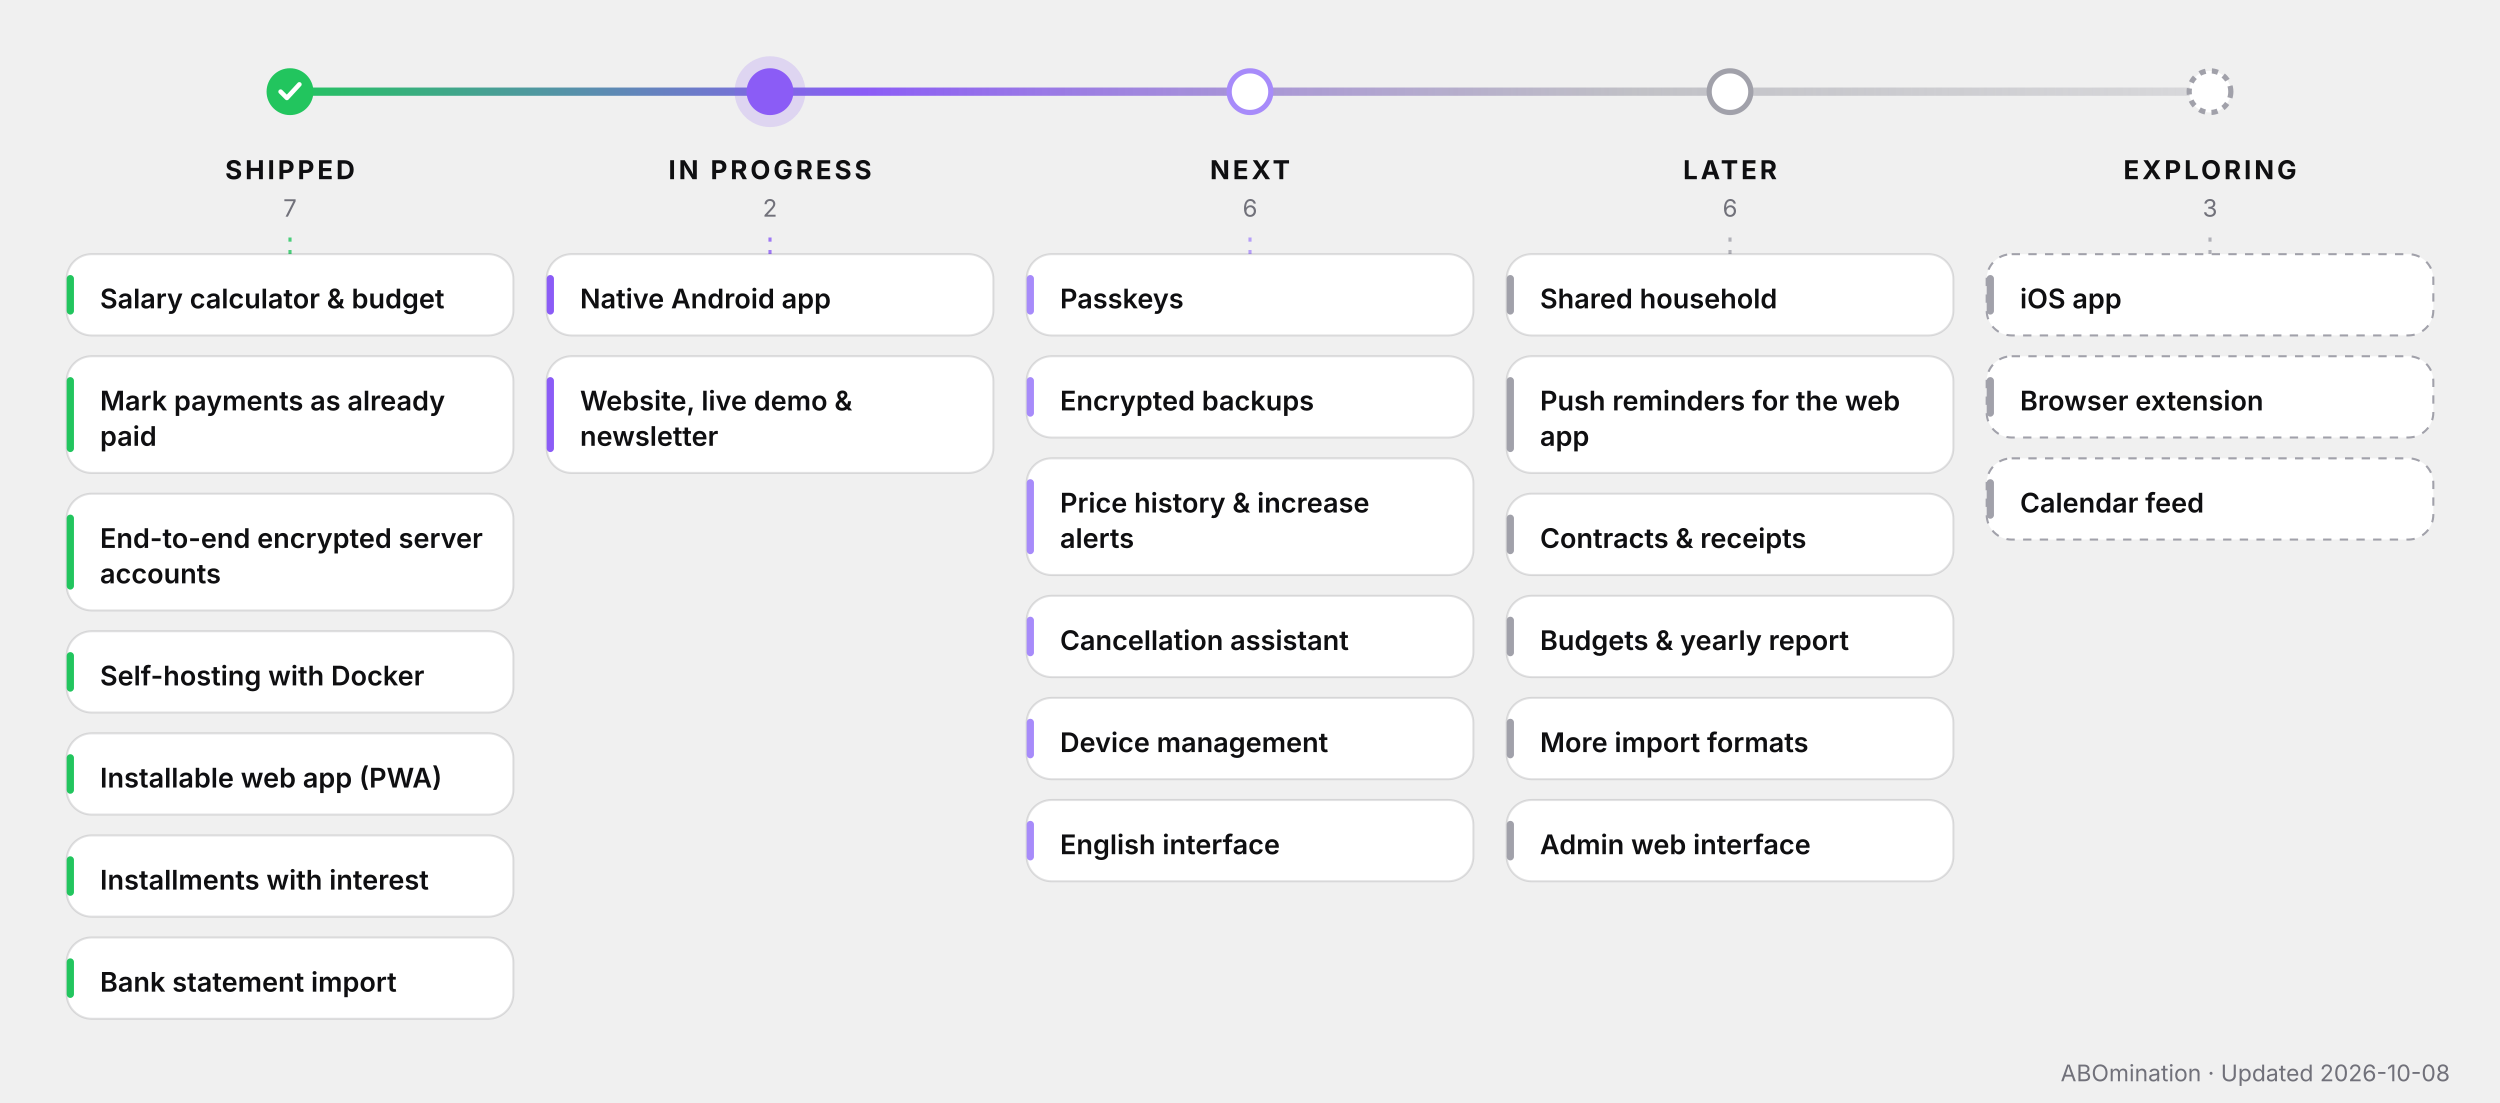
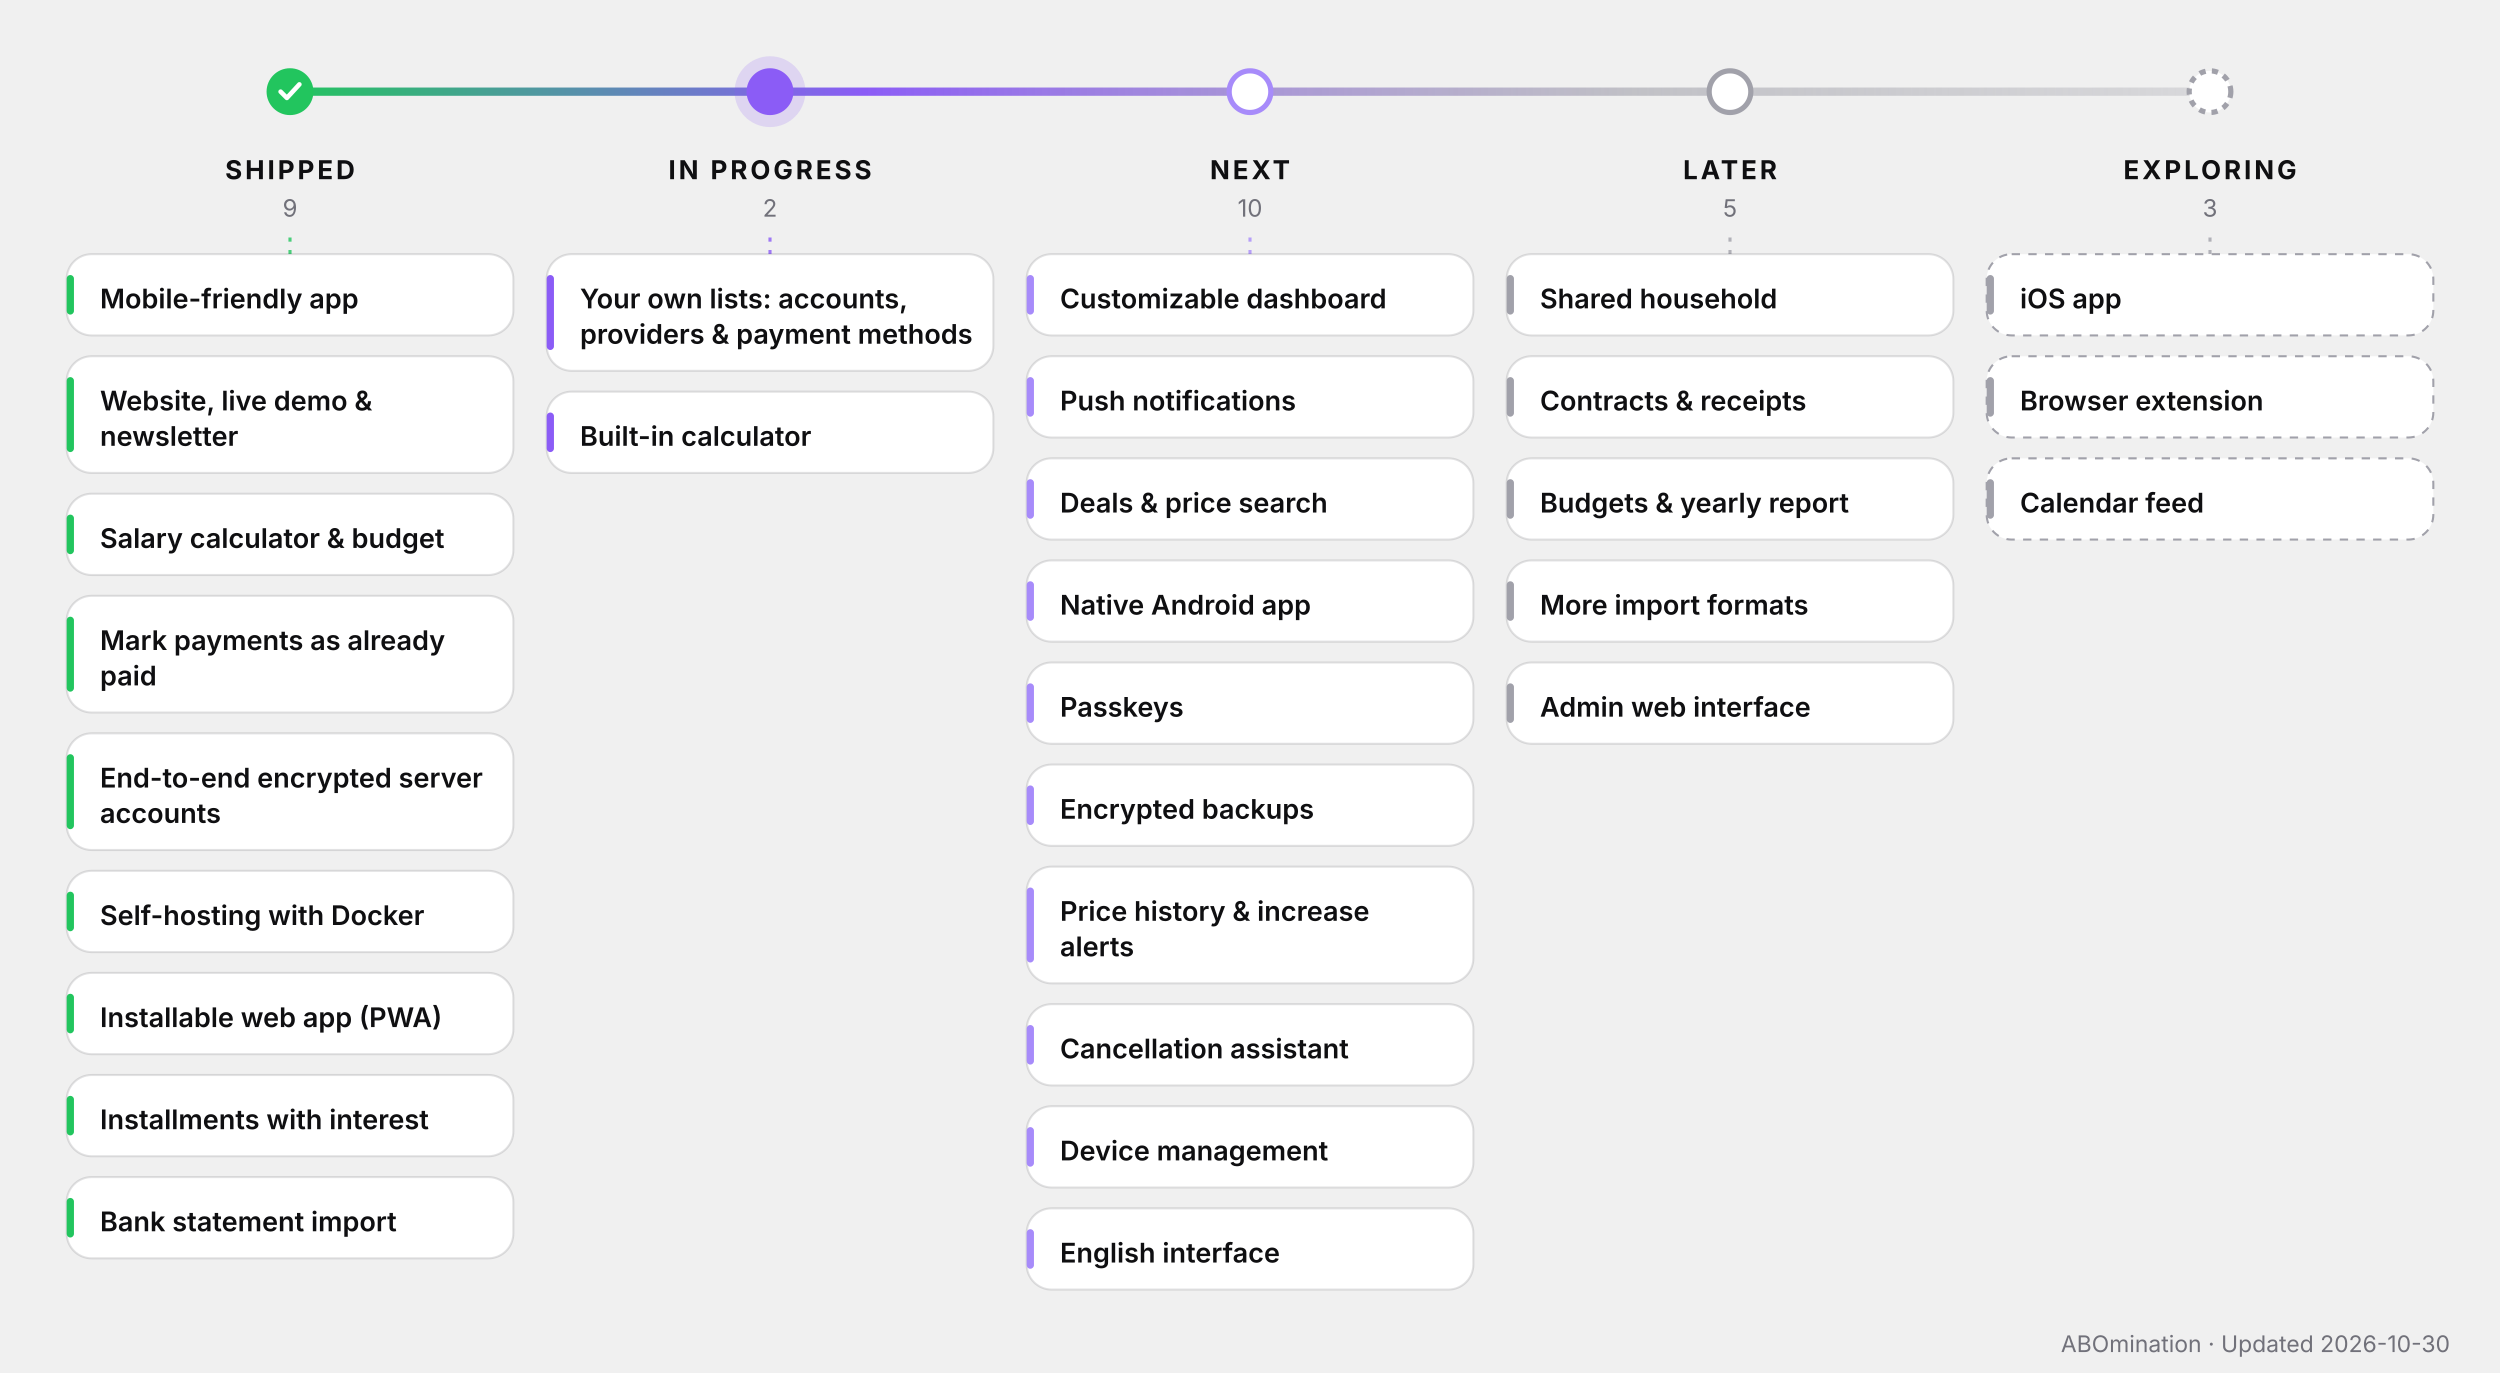
- <svg xmlns="http://www.w3.org/2000/svg" width="1200" height="529" viewBox="0 0 1200 529" role="img" aria-label="Roadmap overview">
+ <svg xmlns="http://www.w3.org/2000/svg" width="1200" height="659" viewBox="0 0 1200 659" role="img" aria-label="Roadmap overview">
  <defs>
    <linearGradient id="track" x1="0" x2="1">
      <stop offset="0" stop-color="#22c55e" />
      <stop offset="0.3" stop-color="#8b5cf6" />
      <stop offset="0.7" stop-color="#a1a1aa" stop-opacity="0.6" />
      <stop offset="1" stop-color="#a1a1aa" stop-opacity="0.3" />
    </linearGradient>
  </defs>
  <rect x="139.2" y="42" width="921.6" height="4" rx="2" fill="url(#track)" />
  <circle cx="139.2" cy="44" r="10" fill="#22c55e" stroke="#22c55e" stroke-width="2.5" />
  <path d="M134.7 44 l3 3 l6 -6.5" fill="none" stroke="#fff" stroke-width="2.2" stroke-linecap="round" stroke-linejoin="round" />
  <text x="139.2" y="86" text-anchor="middle" font-family="Inter, 'Segoe UI', system-ui, -apple-system, Helvetica, Arial, sans-serif" font-size="12.5" font-weight="700" letter-spacing="1.4" fill="#0f0f11">SHIPPED</text>
-   <text x="139.2" y="104" text-anchor="middle" font-family="Inter, 'Segoe UI', system-ui, -apple-system, Helvetica, Arial, sans-serif" font-size="11.5" fill="#71717a">7</text>
+   <text x="139.2" y="104" text-anchor="middle" font-family="Inter, 'Segoe UI', system-ui, -apple-system, Helvetica, Arial, sans-serif" font-size="11.5" fill="#71717a">9</text>
  <line x1="139.2" y1="114" x2="139.2" y2="122" stroke="#22c55e" stroke-width="1.5" stroke-dasharray="2 4" stroke-opacity="0.8" />
  <g>
    <rect x="32" y="122" width="214.4" height="39" rx="12" fill="#ffffff" stroke="rgba(15,15,17,0.12)" />
    <rect x="32" y="132" width="3.5" height="19" rx="1.75" fill="#22c55e" />
-     <text x="48" y="148" font-family="Inter, 'Segoe UI', system-ui, -apple-system, Helvetica, Arial, sans-serif" font-size="13" font-weight="600" fill="#0f0f11">Salary calculator &amp; budget</text>
+     <text x="48" y="148" font-family="Inter, 'Segoe UI', system-ui, -apple-system, Helvetica, Arial, sans-serif" font-size="13" font-weight="600" fill="#0f0f11">Mobile-friendly app</text>
  </g>
  <g>
    <rect x="32" y="171" width="214.4" height="56" rx="12" fill="#ffffff" stroke="rgba(15,15,17,0.12)" />
    <rect x="32" y="181" width="3.5" height="36" rx="1.75" fill="#22c55e" />
-     <text x="48" y="197" font-family="Inter, 'Segoe UI', system-ui, -apple-system, Helvetica, Arial, sans-serif" font-size="13" font-weight="600" fill="#0f0f11">Mark payments as already</text>
-     <text x="48" y="214" font-family="Inter, 'Segoe UI', system-ui, -apple-system, Helvetica, Arial, sans-serif" font-size="13" font-weight="600" fill="#0f0f11">paid</text>
+     <text x="48" y="197" font-family="Inter, 'Segoe UI', system-ui, -apple-system, Helvetica, Arial, sans-serif" font-size="13" font-weight="600" fill="#0f0f11">Website, live demo &amp;</text>
+     <text x="48" y="214" font-family="Inter, 'Segoe UI', system-ui, -apple-system, Helvetica, Arial, sans-serif" font-size="13" font-weight="600" fill="#0f0f11">newsletter</text>
  </g>
  <g>
-     <rect x="32" y="237" width="214.4" height="56" rx="12" fill="#ffffff" stroke="rgba(15,15,17,0.12)" />
-     <rect x="32" y="247" width="3.5" height="36" rx="1.75" fill="#22c55e" />
-     <text x="48" y="263" font-family="Inter, 'Segoe UI', system-ui, -apple-system, Helvetica, Arial, sans-serif" font-size="13" font-weight="600" fill="#0f0f11">End-to-end encrypted server</text>
-     <text x="48" y="280" font-family="Inter, 'Segoe UI', system-ui, -apple-system, Helvetica, Arial, sans-serif" font-size="13" font-weight="600" fill="#0f0f11">accounts</text>
+     <rect x="32" y="237" width="214.4" height="39" rx="12" fill="#ffffff" stroke="rgba(15,15,17,0.12)" />
+     <rect x="32" y="247" width="3.5" height="19" rx="1.75" fill="#22c55e" />
+     <text x="48" y="263" font-family="Inter, 'Segoe UI', system-ui, -apple-system, Helvetica, Arial, sans-serif" font-size="13" font-weight="600" fill="#0f0f11">Salary calculator &amp; budget</text>
  </g>
  <g>
-     <rect x="32" y="303" width="214.4" height="39" rx="12" fill="#ffffff" stroke="rgba(15,15,17,0.12)" />
-     <rect x="32" y="313" width="3.5" height="19" rx="1.75" fill="#22c55e" />
-     <text x="48" y="329" font-family="Inter, 'Segoe UI', system-ui, -apple-system, Helvetica, Arial, sans-serif" font-size="13" font-weight="600" fill="#0f0f11">Self-hosting with Docker</text>
+     <rect x="32" y="286" width="214.4" height="56" rx="12" fill="#ffffff" stroke="rgba(15,15,17,0.12)" />
+     <rect x="32" y="296" width="3.5" height="36" rx="1.75" fill="#22c55e" />
+     <text x="48" y="312" font-family="Inter, 'Segoe UI', system-ui, -apple-system, Helvetica, Arial, sans-serif" font-size="13" font-weight="600" fill="#0f0f11">Mark payments as already</text>
+     <text x="48" y="329" font-family="Inter, 'Segoe UI', system-ui, -apple-system, Helvetica, Arial, sans-serif" font-size="13" font-weight="600" fill="#0f0f11">paid</text>
  </g>
  <g>
-     <rect x="32" y="352" width="214.4" height="39" rx="12" fill="#ffffff" stroke="rgba(15,15,17,0.12)" />
-     <rect x="32" y="362" width="3.5" height="19" rx="1.75" fill="#22c55e" />
-     <text x="48" y="378" font-family="Inter, 'Segoe UI', system-ui, -apple-system, Helvetica, Arial, sans-serif" font-size="13" font-weight="600" fill="#0f0f11">Installable web app (PWA)</text>
+     <rect x="32" y="352" width="214.4" height="56" rx="12" fill="#ffffff" stroke="rgba(15,15,17,0.12)" />
+     <rect x="32" y="362" width="3.5" height="36" rx="1.75" fill="#22c55e" />
+     <text x="48" y="378" font-family="Inter, 'Segoe UI', system-ui, -apple-system, Helvetica, Arial, sans-serif" font-size="13" font-weight="600" fill="#0f0f11">End-to-end encrypted server</text>
+     <text x="48" y="395" font-family="Inter, 'Segoe UI', system-ui, -apple-system, Helvetica, Arial, sans-serif" font-size="13" font-weight="600" fill="#0f0f11">accounts</text>
  </g>
  <g>
-     <rect x="32" y="401" width="214.4" height="39" rx="12" fill="#ffffff" stroke="rgba(15,15,17,0.12)" />
-     <rect x="32" y="411" width="3.5" height="19" rx="1.75" fill="#22c55e" />
-     <text x="48" y="427" font-family="Inter, 'Segoe UI', system-ui, -apple-system, Helvetica, Arial, sans-serif" font-size="13" font-weight="600" fill="#0f0f11">Installments with interest</text>
+     <rect x="32" y="418" width="214.4" height="39" rx="12" fill="#ffffff" stroke="rgba(15,15,17,0.12)" />
+     <rect x="32" y="428" width="3.5" height="19" rx="1.75" fill="#22c55e" />
+     <text x="48" y="444" font-family="Inter, 'Segoe UI', system-ui, -apple-system, Helvetica, Arial, sans-serif" font-size="13" font-weight="600" fill="#0f0f11">Self-hosting with Docker</text>
  </g>
  <g>
-     <rect x="32" y="450" width="214.4" height="39" rx="12" fill="#ffffff" stroke="rgba(15,15,17,0.12)" />
-     <rect x="32" y="460" width="3.5" height="19" rx="1.75" fill="#22c55e" />
-     <text x="48" y="476" font-family="Inter, 'Segoe UI', system-ui, -apple-system, Helvetica, Arial, sans-serif" font-size="13" font-weight="600" fill="#0f0f11">Bank statement import</text>
+     <rect x="32" y="467" width="214.4" height="39" rx="12" fill="#ffffff" stroke="rgba(15,15,17,0.12)" />
+     <rect x="32" y="477" width="3.5" height="19" rx="1.75" fill="#22c55e" />
+     <text x="48" y="493" font-family="Inter, 'Segoe UI', system-ui, -apple-system, Helvetica, Arial, sans-serif" font-size="13" font-weight="600" fill="#0f0f11">Installable web app (PWA)</text>
+   </g>
+   <g>
+     <rect x="32" y="516" width="214.4" height="39" rx="12" fill="#ffffff" stroke="rgba(15,15,17,0.12)" />
+     <rect x="32" y="526" width="3.5" height="19" rx="1.75" fill="#22c55e" />
+     <text x="48" y="542" font-family="Inter, 'Segoe UI', system-ui, -apple-system, Helvetica, Arial, sans-serif" font-size="13" font-weight="600" fill="#0f0f11">Installments with interest</text>
+   </g>
+   <g>
+     <rect x="32" y="565" width="214.4" height="39" rx="12" fill="#ffffff" stroke="rgba(15,15,17,0.12)" />
+     <rect x="32" y="575" width="3.5" height="19" rx="1.75" fill="#22c55e" />
+     <text x="48" y="591" font-family="Inter, 'Segoe UI', system-ui, -apple-system, Helvetica, Arial, sans-serif" font-size="13" font-weight="600" fill="#0f0f11">Bank statement import</text>
  </g>
  <circle cx="369.6" cy="44" r="17" fill="#8b5cf6" fill-opacity="0.18" />
  <circle cx="369.6" cy="44" r="10" fill="#8b5cf6" stroke="#8b5cf6" stroke-width="2.5" />
  <text x="369.6" y="86" text-anchor="middle" font-family="Inter, 'Segoe UI', system-ui, -apple-system, Helvetica, Arial, sans-serif" font-size="12.5" font-weight="700" letter-spacing="1.4" fill="#0f0f11">IN PROGRESS</text>
  <text x="369.6" y="104" text-anchor="middle" font-family="Inter, 'Segoe UI', system-ui, -apple-system, Helvetica, Arial, sans-serif" font-size="11.5" fill="#71717a">2</text>
  <line x1="369.6" y1="114" x2="369.6" y2="122" stroke="#8b5cf6" stroke-width="1.5" stroke-dasharray="2 4" stroke-opacity="0.8" />
  <g>
-     <rect x="262.4" y="122" width="214.4" height="39" rx="12" fill="#ffffff" stroke="rgba(15,15,17,0.12)" />
-     <rect x="262.4" y="132" width="3.5" height="19" rx="1.75" fill="#8b5cf6" />
-     <text x="278.4" y="148" font-family="Inter, 'Segoe UI', system-ui, -apple-system, Helvetica, Arial, sans-serif" font-size="13" font-weight="600" fill="#0f0f11">Native Android app</text>
+     <rect x="262.4" y="122" width="214.4" height="56" rx="12" fill="#ffffff" stroke="rgba(15,15,17,0.12)" />
+     <rect x="262.4" y="132" width="3.5" height="36" rx="1.75" fill="#8b5cf6" />
+     <text x="278.4" y="148" font-family="Inter, 'Segoe UI', system-ui, -apple-system, Helvetica, Arial, sans-serif" font-size="13" font-weight="600" fill="#0f0f11">Your own lists: accounts,</text>
+     <text x="278.4" y="165" font-family="Inter, 'Segoe UI', system-ui, -apple-system, Helvetica, Arial, sans-serif" font-size="13" font-weight="600" fill="#0f0f11">providers &amp; payment methods</text>
  </g>
  <g>
-     <rect x="262.4" y="171" width="214.4" height="56" rx="12" fill="#ffffff" stroke="rgba(15,15,17,0.12)" />
-     <rect x="262.4" y="181" width="3.5" height="36" rx="1.75" fill="#8b5cf6" />
-     <text x="278.4" y="197" font-family="Inter, 'Segoe UI', system-ui, -apple-system, Helvetica, Arial, sans-serif" font-size="13" font-weight="600" fill="#0f0f11">Website, live demo &amp;</text>
-     <text x="278.4" y="214" font-family="Inter, 'Segoe UI', system-ui, -apple-system, Helvetica, Arial, sans-serif" font-size="13" font-weight="600" fill="#0f0f11">newsletter</text>
+     <rect x="262.4" y="188" width="214.4" height="39" rx="12" fill="#ffffff" stroke="rgba(15,15,17,0.12)" />
+     <rect x="262.4" y="198" width="3.5" height="19" rx="1.75" fill="#8b5cf6" />
+     <text x="278.4" y="214" font-family="Inter, 'Segoe UI', system-ui, -apple-system, Helvetica, Arial, sans-serif" font-size="13" font-weight="600" fill="#0f0f11">Built-in calculator</text>
  </g>
  <circle cx="600" cy="44" r="10" fill="#ffffff" stroke="#a78bfa" stroke-width="2.5" />
  <text x="600" y="86" text-anchor="middle" font-family="Inter, 'Segoe UI', system-ui, -apple-system, Helvetica, Arial, sans-serif" font-size="12.5" font-weight="700" letter-spacing="1.4" fill="#0f0f11">NEXT</text>
-   <text x="600" y="104" text-anchor="middle" font-family="Inter, 'Segoe UI', system-ui, -apple-system, Helvetica, Arial, sans-serif" font-size="11.5" fill="#71717a">6</text>
+   <text x="600" y="104" text-anchor="middle" font-family="Inter, 'Segoe UI', system-ui, -apple-system, Helvetica, Arial, sans-serif" font-size="11.5" fill="#71717a">10</text>
  <line x1="600" y1="114" x2="600" y2="122" stroke="#a78bfa" stroke-width="1.5" stroke-dasharray="2 4" stroke-opacity="0.8" />
  <g>
    <rect x="492.8" y="122" width="214.4" height="39" rx="12" fill="#ffffff" stroke="rgba(15,15,17,0.12)" />
    <rect x="492.8" y="132" width="3.5" height="19" rx="1.75" fill="#a78bfa" />
-     <text x="508.8" y="148" font-family="Inter, 'Segoe UI', system-ui, -apple-system, Helvetica, Arial, sans-serif" font-size="13" font-weight="600" fill="#0f0f11">Passkeys</text>
+     <text x="508.8" y="148" font-family="Inter, 'Segoe UI', system-ui, -apple-system, Helvetica, Arial, sans-serif" font-size="13" font-weight="600" fill="#0f0f11">Customizable dashboard</text>
  </g>
  <g>
    <rect x="492.8" y="171" width="214.4" height="39" rx="12" fill="#ffffff" stroke="rgba(15,15,17,0.12)" />
    <rect x="492.8" y="181" width="3.5" height="19" rx="1.75" fill="#a78bfa" />
-     <text x="508.8" y="197" font-family="Inter, 'Segoe UI', system-ui, -apple-system, Helvetica, Arial, sans-serif" font-size="13" font-weight="600" fill="#0f0f11">Encrypted backups</text>
+     <text x="508.8" y="197" font-family="Inter, 'Segoe UI', system-ui, -apple-system, Helvetica, Arial, sans-serif" font-size="13" font-weight="600" fill="#0f0f11">Push notifications</text>
  </g>
  <g>
-     <rect x="492.8" y="220" width="214.4" height="56" rx="12" fill="#ffffff" stroke="rgba(15,15,17,0.12)" />
-     <rect x="492.8" y="230" width="3.5" height="36" rx="1.75" fill="#a78bfa" />
-     <text x="508.8" y="246" font-family="Inter, 'Segoe UI', system-ui, -apple-system, Helvetica, Arial, sans-serif" font-size="13" font-weight="600" fill="#0f0f11">Price history &amp; increase</text>
-     <text x="508.8" y="263" font-family="Inter, 'Segoe UI', system-ui, -apple-system, Helvetica, Arial, sans-serif" font-size="13" font-weight="600" fill="#0f0f11">alerts</text>
+     <rect x="492.8" y="220" width="214.4" height="39" rx="12" fill="#ffffff" stroke="rgba(15,15,17,0.12)" />
+     <rect x="492.8" y="230" width="3.5" height="19" rx="1.75" fill="#a78bfa" />
+     <text x="508.8" y="246" font-family="Inter, 'Segoe UI', system-ui, -apple-system, Helvetica, Arial, sans-serif" font-size="13" font-weight="600" fill="#0f0f11">Deals &amp; price search</text>
  </g>
  <g>
-     <rect x="492.8" y="286" width="214.4" height="39" rx="12" fill="#ffffff" stroke="rgba(15,15,17,0.12)" />
-     <rect x="492.8" y="296" width="3.5" height="19" rx="1.75" fill="#a78bfa" />
-     <text x="508.8" y="312" font-family="Inter, 'Segoe UI', system-ui, -apple-system, Helvetica, Arial, sans-serif" font-size="13" font-weight="600" fill="#0f0f11">Cancellation assistant</text>
+     <rect x="492.8" y="269" width="214.4" height="39" rx="12" fill="#ffffff" stroke="rgba(15,15,17,0.12)" />
+     <rect x="492.8" y="279" width="3.5" height="19" rx="1.75" fill="#a78bfa" />
+     <text x="508.8" y="295" font-family="Inter, 'Segoe UI', system-ui, -apple-system, Helvetica, Arial, sans-serif" font-size="13" font-weight="600" fill="#0f0f11">Native Android app</text>
  </g>
  <g>
-     <rect x="492.8" y="335" width="214.4" height="39" rx="12" fill="#ffffff" stroke="rgba(15,15,17,0.12)" />
-     <rect x="492.8" y="345" width="3.5" height="19" rx="1.75" fill="#a78bfa" />
-     <text x="508.8" y="361" font-family="Inter, 'Segoe UI', system-ui, -apple-system, Helvetica, Arial, sans-serif" font-size="13" font-weight="600" fill="#0f0f11">Device management</text>
+     <rect x="492.8" y="318" width="214.4" height="39" rx="12" fill="#ffffff" stroke="rgba(15,15,17,0.12)" />
+     <rect x="492.8" y="328" width="3.5" height="19" rx="1.75" fill="#a78bfa" />
+     <text x="508.8" y="344" font-family="Inter, 'Segoe UI', system-ui, -apple-system, Helvetica, Arial, sans-serif" font-size="13" font-weight="600" fill="#0f0f11">Passkeys</text>
  </g>
  <g>
-     <rect x="492.8" y="384" width="214.4" height="39" rx="12" fill="#ffffff" stroke="rgba(15,15,17,0.12)" />
-     <rect x="492.8" y="394" width="3.5" height="19" rx="1.75" fill="#a78bfa" />
-     <text x="508.8" y="410" font-family="Inter, 'Segoe UI', system-ui, -apple-system, Helvetica, Arial, sans-serif" font-size="13" font-weight="600" fill="#0f0f11">English interface</text>
+     <rect x="492.8" y="367" width="214.4" height="39" rx="12" fill="#ffffff" stroke="rgba(15,15,17,0.12)" />
+     <rect x="492.8" y="377" width="3.5" height="19" rx="1.75" fill="#a78bfa" />
+     <text x="508.8" y="393" font-family="Inter, 'Segoe UI', system-ui, -apple-system, Helvetica, Arial, sans-serif" font-size="13" font-weight="600" fill="#0f0f11">Encrypted backups</text>
+   </g>
+   <g>
+     <rect x="492.8" y="416" width="214.4" height="56" rx="12" fill="#ffffff" stroke="rgba(15,15,17,0.12)" />
+     <rect x="492.8" y="426" width="3.5" height="36" rx="1.75" fill="#a78bfa" />
+     <text x="508.8" y="442" font-family="Inter, 'Segoe UI', system-ui, -apple-system, Helvetica, Arial, sans-serif" font-size="13" font-weight="600" fill="#0f0f11">Price history &amp; increase</text>
+     <text x="508.8" y="459" font-family="Inter, 'Segoe UI', system-ui, -apple-system, Helvetica, Arial, sans-serif" font-size="13" font-weight="600" fill="#0f0f11">alerts</text>
+   </g>
+   <g>
+     <rect x="492.8" y="482" width="214.4" height="39" rx="12" fill="#ffffff" stroke="rgba(15,15,17,0.12)" />
+     <rect x="492.8" y="492" width="3.5" height="19" rx="1.75" fill="#a78bfa" />
+     <text x="508.8" y="508" font-family="Inter, 'Segoe UI', system-ui, -apple-system, Helvetica, Arial, sans-serif" font-size="13" font-weight="600" fill="#0f0f11">Cancellation assistant</text>
+   </g>
+   <g>
+     <rect x="492.8" y="531" width="214.4" height="39" rx="12" fill="#ffffff" stroke="rgba(15,15,17,0.12)" />
+     <rect x="492.8" y="541" width="3.5" height="19" rx="1.75" fill="#a78bfa" />
+     <text x="508.8" y="557" font-family="Inter, 'Segoe UI', system-ui, -apple-system, Helvetica, Arial, sans-serif" font-size="13" font-weight="600" fill="#0f0f11">Device management</text>
+   </g>
+   <g>
+     <rect x="492.8" y="580" width="214.4" height="39" rx="12" fill="#ffffff" stroke="rgba(15,15,17,0.12)" />
+     <rect x="492.8" y="590" width="3.5" height="19" rx="1.75" fill="#a78bfa" />
+     <text x="508.8" y="606" font-family="Inter, 'Segoe UI', system-ui, -apple-system, Helvetica, Arial, sans-serif" font-size="13" font-weight="600" fill="#0f0f11">English interface</text>
  </g>
  <circle cx="830.4" cy="44" r="10" fill="#ffffff" stroke="#a1a1aa" stroke-width="2.5" />
  <text x="830.4" y="86" text-anchor="middle" font-family="Inter, 'Segoe UI', system-ui, -apple-system, Helvetica, Arial, sans-serif" font-size="12.5" font-weight="700" letter-spacing="1.4" fill="#0f0f11">LATER</text>
-   <text x="830.4" y="104" text-anchor="middle" font-family="Inter, 'Segoe UI', system-ui, -apple-system, Helvetica, Arial, sans-serif" font-size="11.5" fill="#71717a">6</text>
+   <text x="830.4" y="104" text-anchor="middle" font-family="Inter, 'Segoe UI', system-ui, -apple-system, Helvetica, Arial, sans-serif" font-size="11.5" fill="#71717a">5</text>
  <line x1="830.4" y1="114" x2="830.4" y2="122" stroke="#a1a1aa" stroke-width="1.5" stroke-dasharray="2 4" stroke-opacity="0.8" />
  <g>
    <rect x="723.2" y="122" width="214.4" height="39" rx="12" fill="#ffffff" stroke="rgba(15,15,17,0.12)" />
    <rect x="723.2" y="132" width="3.5" height="19" rx="1.75" fill="#a1a1aa" />
    <text x="739.2" y="148" font-family="Inter, 'Segoe UI', system-ui, -apple-system, Helvetica, Arial, sans-serif" font-size="13" font-weight="600" fill="#0f0f11">Shared household</text>
  </g>
  <g>
-     <rect x="723.2" y="171" width="214.4" height="56" rx="12" fill="#ffffff" stroke="rgba(15,15,17,0.12)" />
-     <rect x="723.2" y="181" width="3.5" height="36" rx="1.75" fill="#a1a1aa" />
-     <text x="739.2" y="197" font-family="Inter, 'Segoe UI', system-ui, -apple-system, Helvetica, Arial, sans-serif" font-size="13" font-weight="600" fill="#0f0f11">Push reminders for the web</text>
-     <text x="739.2" y="214" font-family="Inter, 'Segoe UI', system-ui, -apple-system, Helvetica, Arial, sans-serif" font-size="13" font-weight="600" fill="#0f0f11">app</text>
+     <rect x="723.2" y="171" width="214.4" height="39" rx="12" fill="#ffffff" stroke="rgba(15,15,17,0.12)" />
+     <rect x="723.2" y="181" width="3.5" height="19" rx="1.75" fill="#a1a1aa" />
+     <text x="739.2" y="197" font-family="Inter, 'Segoe UI', system-ui, -apple-system, Helvetica, Arial, sans-serif" font-size="13" font-weight="600" fill="#0f0f11">Contracts &amp; receipts</text>
  </g>
  <g>
-     <rect x="723.2" y="237" width="214.4" height="39" rx="12" fill="#ffffff" stroke="rgba(15,15,17,0.12)" />
-     <rect x="723.2" y="247" width="3.5" height="19" rx="1.75" fill="#a1a1aa" />
-     <text x="739.2" y="263" font-family="Inter, 'Segoe UI', system-ui, -apple-system, Helvetica, Arial, sans-serif" font-size="13" font-weight="600" fill="#0f0f11">Contracts &amp; receipts</text>
+     <rect x="723.2" y="220" width="214.4" height="39" rx="12" fill="#ffffff" stroke="rgba(15,15,17,0.12)" />
+     <rect x="723.2" y="230" width="3.5" height="19" rx="1.75" fill="#a1a1aa" />
+     <text x="739.2" y="246" font-family="Inter, 'Segoe UI', system-ui, -apple-system, Helvetica, Arial, sans-serif" font-size="13" font-weight="600" fill="#0f0f11">Budgets &amp; yearly report</text>
  </g>
  <g>
-     <rect x="723.2" y="286" width="214.4" height="39" rx="12" fill="#ffffff" stroke="rgba(15,15,17,0.12)" />
-     <rect x="723.2" y="296" width="3.5" height="19" rx="1.75" fill="#a1a1aa" />
-     <text x="739.2" y="312" font-family="Inter, 'Segoe UI', system-ui, -apple-system, Helvetica, Arial, sans-serif" font-size="13" font-weight="600" fill="#0f0f11">Budgets &amp; yearly report</text>
+     <rect x="723.2" y="269" width="214.4" height="39" rx="12" fill="#ffffff" stroke="rgba(15,15,17,0.12)" />
+     <rect x="723.2" y="279" width="3.5" height="19" rx="1.75" fill="#a1a1aa" />
+     <text x="739.2" y="295" font-family="Inter, 'Segoe UI', system-ui, -apple-system, Helvetica, Arial, sans-serif" font-size="13" font-weight="600" fill="#0f0f11">More import formats</text>
  </g>
  <g>
-     <rect x="723.2" y="335" width="214.4" height="39" rx="12" fill="#ffffff" stroke="rgba(15,15,17,0.12)" />
-     <rect x="723.2" y="345" width="3.5" height="19" rx="1.75" fill="#a1a1aa" />
-     <text x="739.2" y="361" font-family="Inter, 'Segoe UI', system-ui, -apple-system, Helvetica, Arial, sans-serif" font-size="13" font-weight="600" fill="#0f0f11">More import formats</text>
-   </g>
-   <g>
-     <rect x="723.2" y="384" width="214.4" height="39" rx="12" fill="#ffffff" stroke="rgba(15,15,17,0.12)" />
-     <rect x="723.2" y="394" width="3.5" height="19" rx="1.75" fill="#a1a1aa" />
-     <text x="739.2" y="410" font-family="Inter, 'Segoe UI', system-ui, -apple-system, Helvetica, Arial, sans-serif" font-size="13" font-weight="600" fill="#0f0f11">Admin web interface</text>
+     <rect x="723.2" y="318" width="214.4" height="39" rx="12" fill="#ffffff" stroke="rgba(15,15,17,0.12)" />
+     <rect x="723.2" y="328" width="3.5" height="19" rx="1.75" fill="#a1a1aa" />
+     <text x="739.2" y="344" font-family="Inter, 'Segoe UI', system-ui, -apple-system, Helvetica, Arial, sans-serif" font-size="13" font-weight="600" fill="#0f0f11">Admin web interface</text>
  </g>
  <circle cx="1060.8" cy="44" r="10" fill="#ffffff" stroke="#a1a1aa" stroke-width="2.5" stroke-dasharray="3 3" />
  <text x="1060.8" y="86" text-anchor="middle" font-family="Inter, 'Segoe UI', system-ui, -apple-system, Helvetica, Arial, sans-serif" font-size="12.5" font-weight="700" letter-spacing="1.4" fill="#0f0f11">EXPLORING</text>
  <text x="1060.8" y="104" text-anchor="middle" font-family="Inter, 'Segoe UI', system-ui, -apple-system, Helvetica, Arial, sans-serif" font-size="11.5" fill="#71717a">3</text>
  <line x1="1060.8" y1="114" x2="1060.8" y2="122" stroke="#a1a1aa" stroke-width="1.5" stroke-dasharray="2 4" stroke-opacity="0.8" />
  <g>
    <rect x="953.6" y="122" width="214.4" height="39" rx="12" fill="#ffffff" stroke="#a1a1aa" stroke-dasharray="4 4" />
    <rect x="953.6" y="132" width="3.5" height="19" rx="1.75" fill="#a1a1aa" />
    <text x="969.6" y="148" font-family="Inter, 'Segoe UI', system-ui, -apple-system, Helvetica, Arial, sans-serif" font-size="13" font-weight="600" fill="#0f0f11">iOS app</text>
  </g>
  <g>
    <rect x="953.6" y="171" width="214.4" height="39" rx="12" fill="#ffffff" stroke="#a1a1aa" stroke-dasharray="4 4" />
    <rect x="953.6" y="181" width="3.5" height="19" rx="1.75" fill="#a1a1aa" />
    <text x="969.6" y="197" font-family="Inter, 'Segoe UI', system-ui, -apple-system, Helvetica, Arial, sans-serif" font-size="13" font-weight="600" fill="#0f0f11">Browser extension</text>
  </g>
  <g>
    <rect x="953.6" y="220" width="214.4" height="39" rx="12" fill="#ffffff" stroke="#a1a1aa" stroke-dasharray="4 4" />
    <rect x="953.6" y="230" width="3.5" height="19" rx="1.75" fill="#a1a1aa" />
    <text x="969.6" y="246" font-family="Inter, 'Segoe UI', system-ui, -apple-system, Helvetica, Arial, sans-serif" font-size="13" font-weight="600" fill="#0f0f11">Calendar feed</text>
  </g>
-   <text x="1176" y="519" text-anchor="end" font-family="Inter, 'Segoe UI', system-ui, -apple-system, Helvetica, Arial, sans-serif" font-size="11" fill="#71717a">ABOmination · Updated 2026-10-08</text>
+   <text x="1176" y="649" text-anchor="end" font-family="Inter, 'Segoe UI', system-ui, -apple-system, Helvetica, Arial, sans-serif" font-size="11" fill="#71717a">ABOmination · Updated 2026-10-30</text>
</svg>
